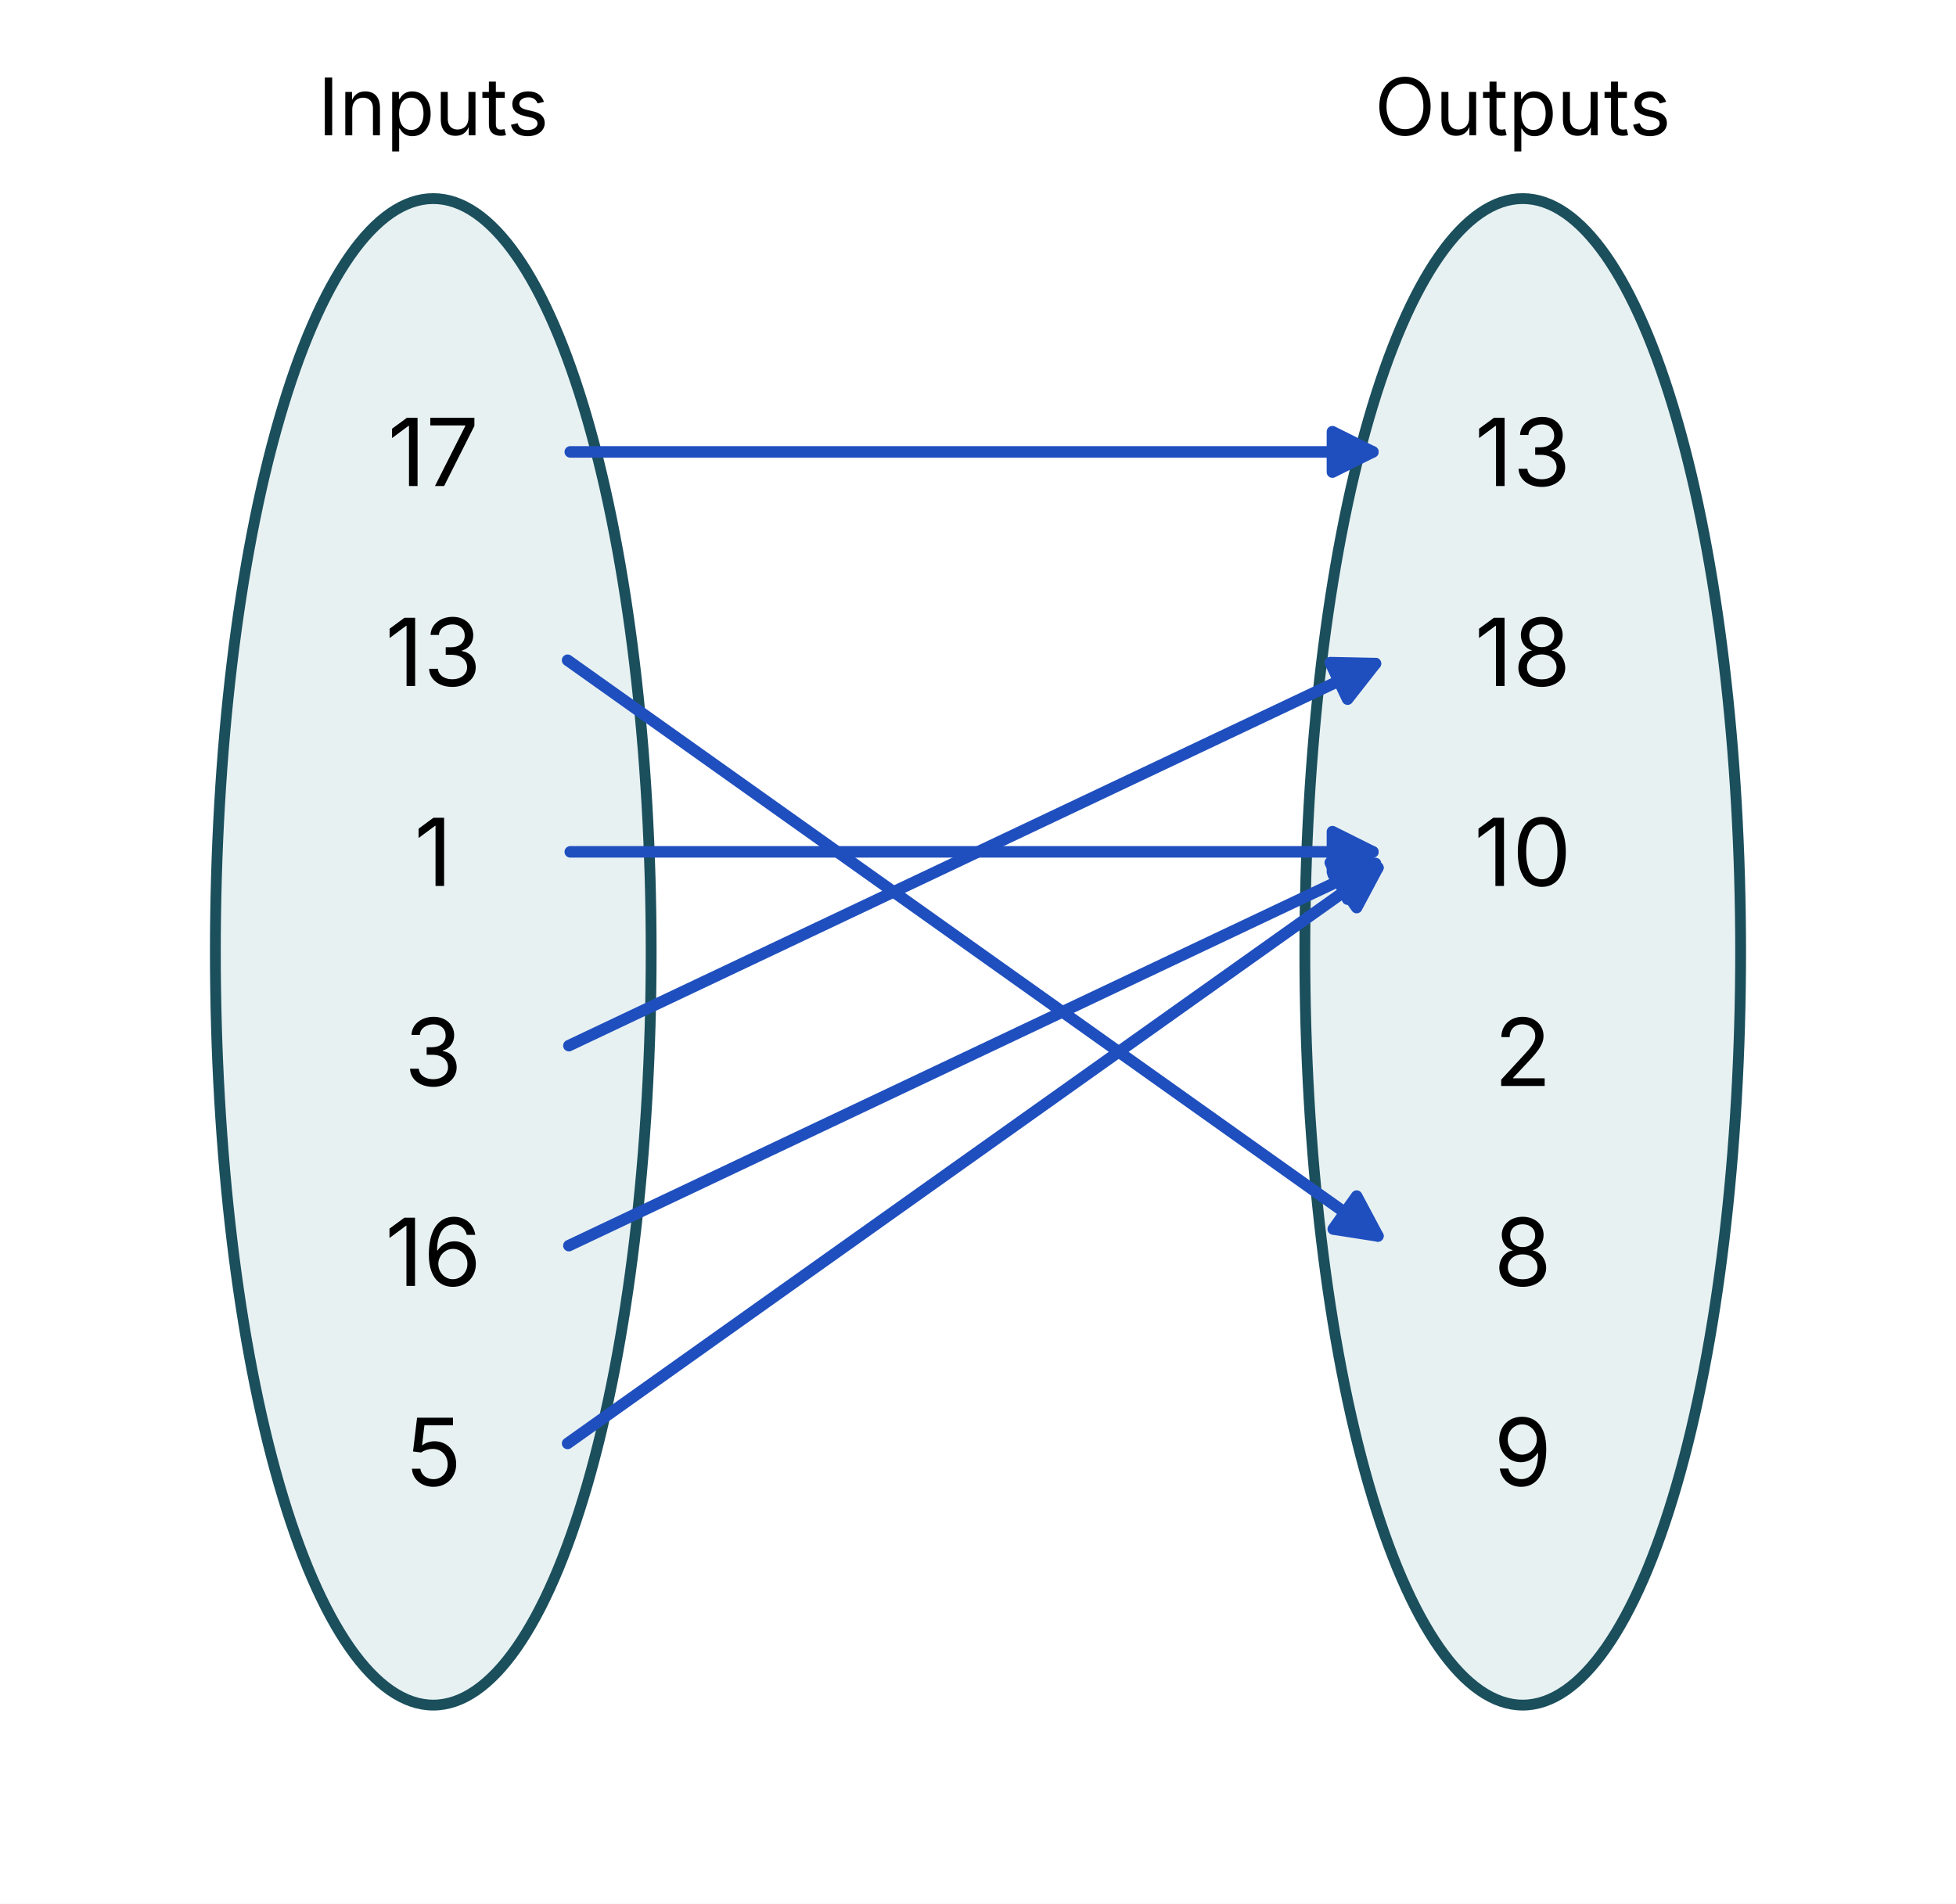
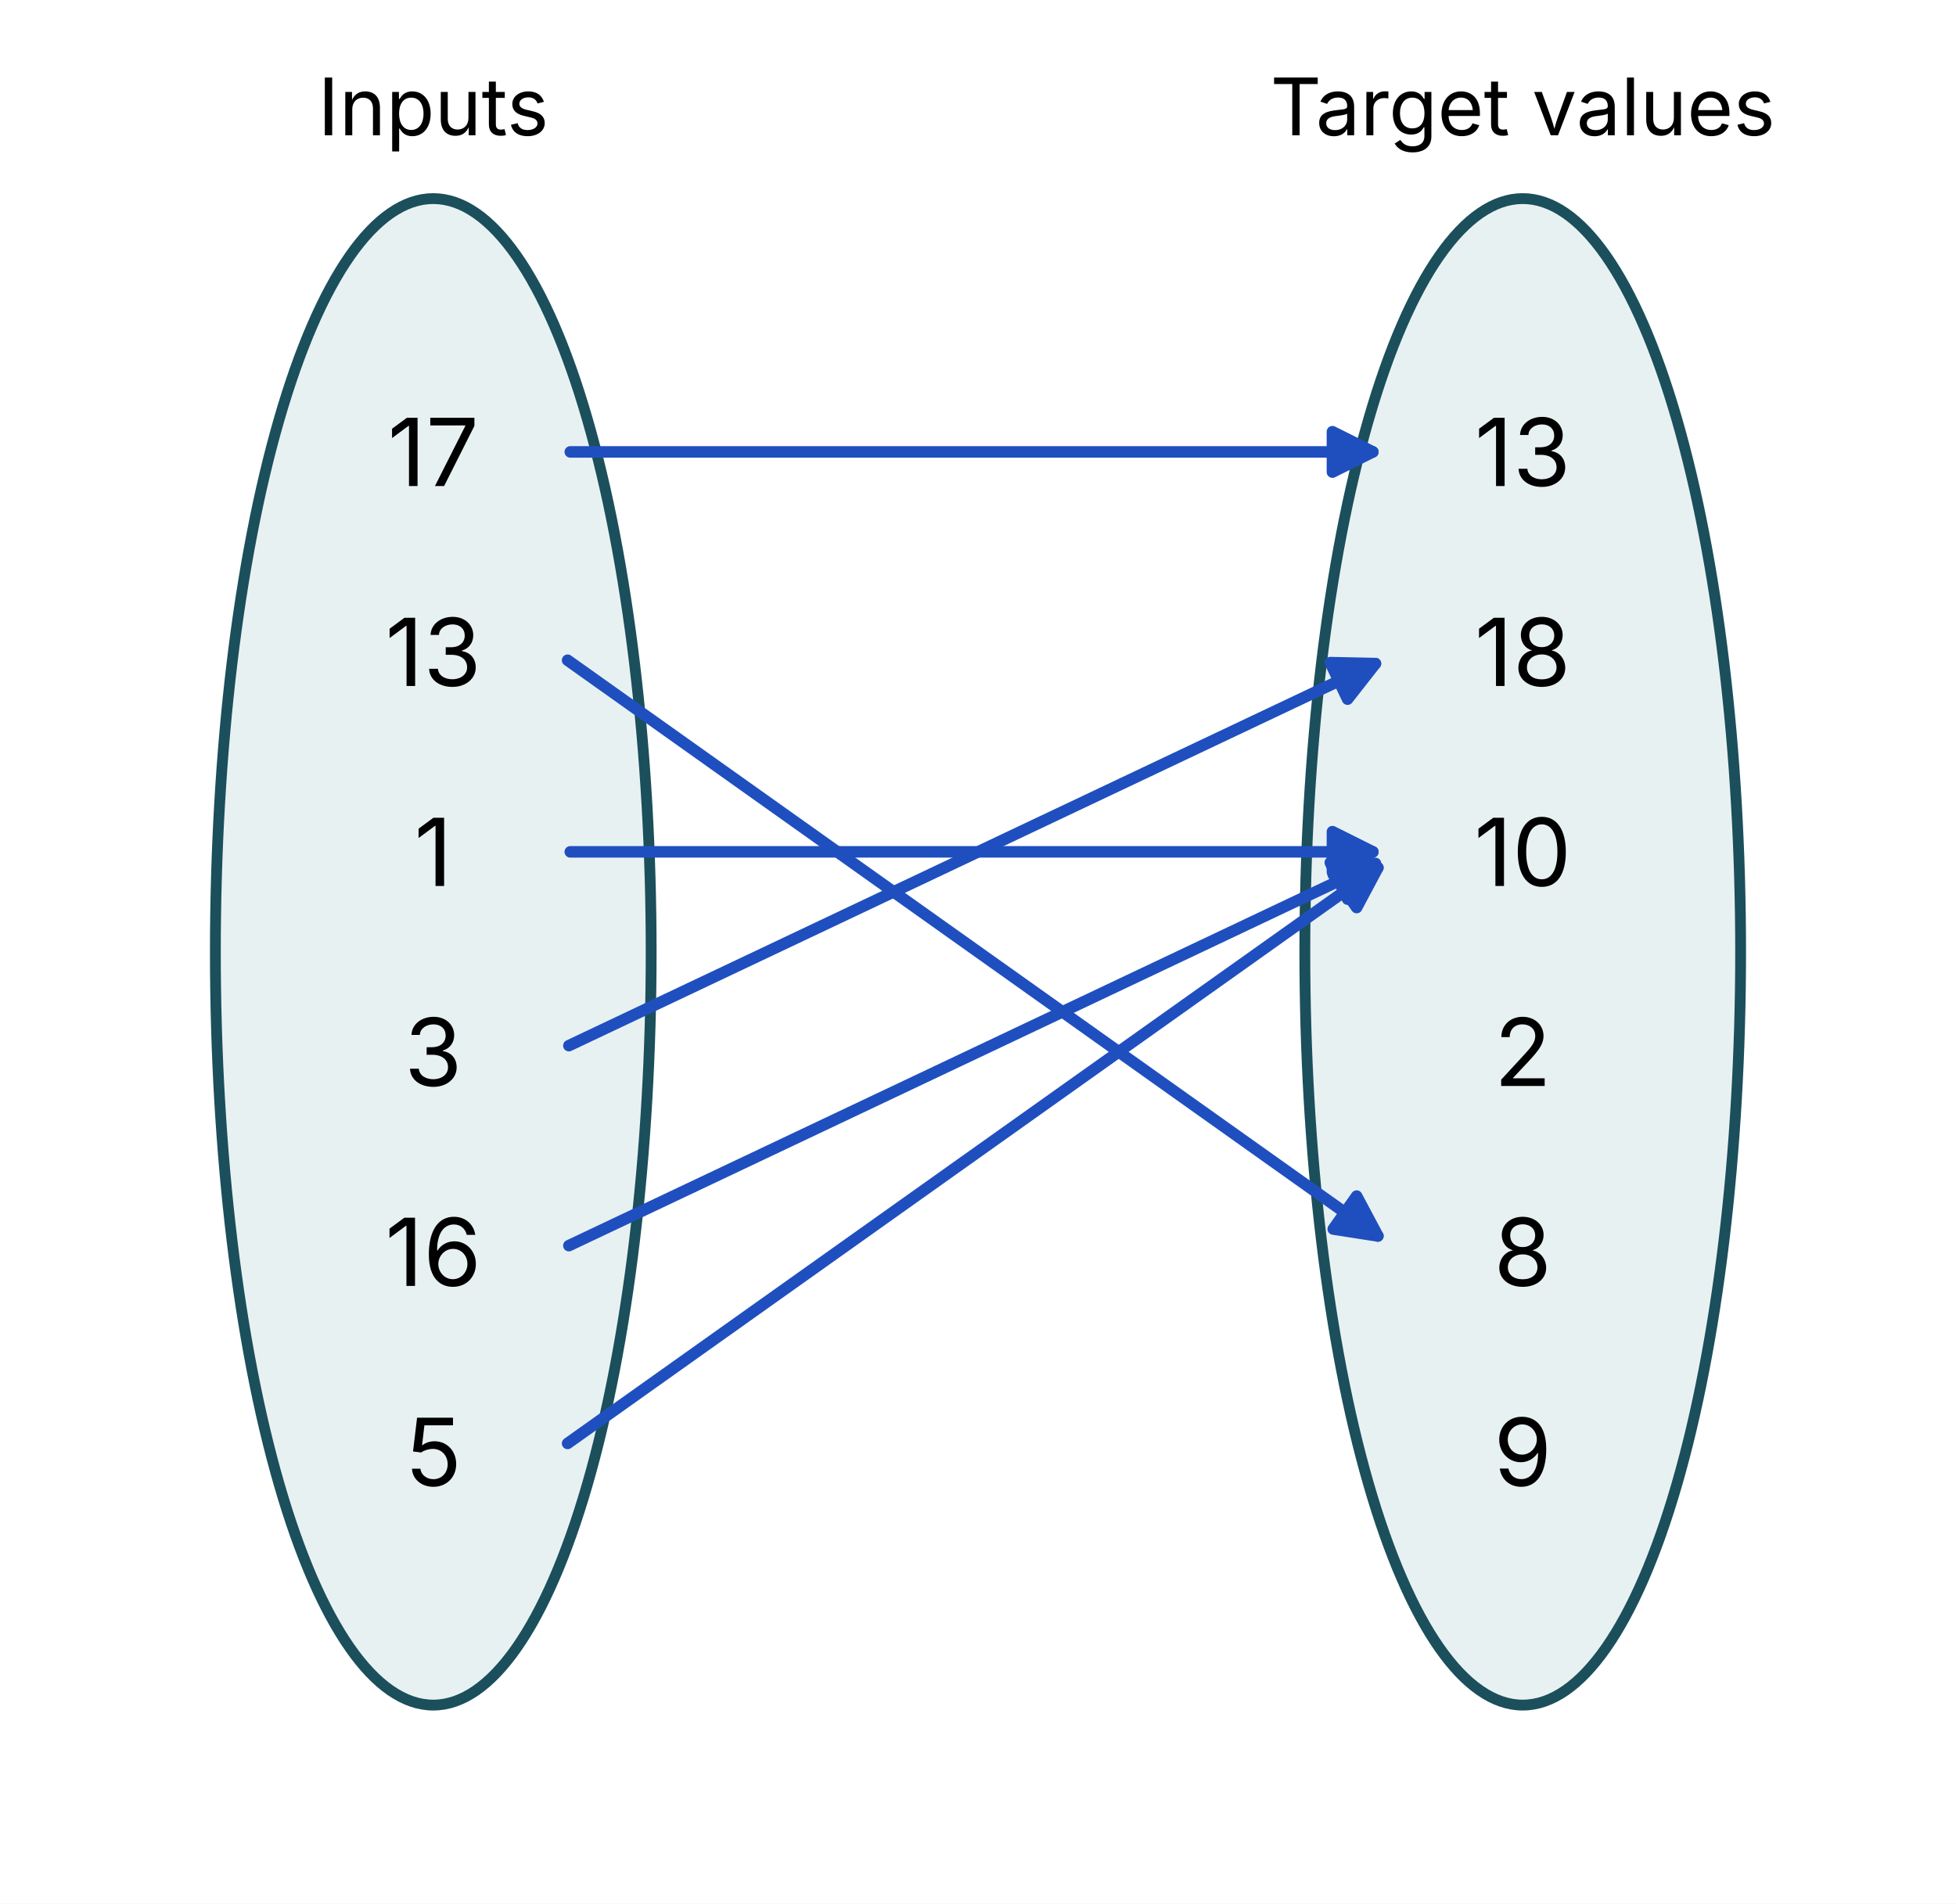
<svg xmlns="http://www.w3.org/2000/svg" xmlns:xlink="http://www.w3.org/1999/xlink" width="271.08pt" height="263.88pt" viewBox="0 0 271.08 263.88" version="1.1">
  <defs>
    <style type="text/css">*{stroke-linejoin: round; stroke-linecap: butt}</style>
  </defs>
  <g id="figure_1">
    <g id="patch_1">
      <path d="M 0 263.88  L 271.08 263.88  L 271.08 0  L 0 0  z " style="fill: #ffffff" />
    </g>
    <g id="axes_1">
      <g id="patch_2">
-         <path d="M 60.046 236.352  C 68.054 236.352 75.736 225.35 81.399 205.77  C 87.062 186.19 90.244 159.63 90.244 131.94  C 90.244 104.25 87.062 77.69 81.399 58.11  C 75.736 38.53 68.054 27.528 60.046 27.528  C 52.037 27.528 44.356 38.53 38.693 58.11  C 33.03 77.69 29.848 104.25 29.848 131.94  C 29.848 159.63 33.03 186.19 38.693 205.77  C 44.356 225.35 52.037 236.352 60.046 236.352  z " clip-path="url(#pd7b69f567b)" style="fill: #e8f1f2; stroke: #1b4f5c; stroke-width: 1.5; stroke-linejoin: miter" />
+         <path d="M 60.046 236.352  C 68.054 236.352 75.736 225.35 81.399 205.77  C 87.062 186.19 90.244 159.63 90.244 131.94  C 90.244 104.25 87.062 77.69 81.399 58.11  C 75.736 38.53 68.054 27.528 60.046 27.528  C 52.037 27.528 44.356 38.53 38.693 58.11  C 33.03 77.69 29.848 104.25 29.848 131.94  C 29.848 159.63 33.03 186.19 38.693 205.77  C 44.356 225.35 52.037 236.352 60.046 236.352  z " clip-path="url(#pf2bcb06f9c)" style="fill: #e8f1f2; stroke: #1b4f5c; stroke-width: 1.5; stroke-linejoin: miter" />
      </g>
      <g id="patch_3">
-         <path d="M 211.034 236.352  C 219.043 236.352 226.724 225.35 232.387 205.77  C 238.05 186.19 241.232 159.63 241.232 131.94  C 241.232 104.25 238.05 77.69 232.387 58.11  C 226.724 38.53 219.043 27.528 211.034 27.528  C 203.026 27.528 195.344 38.53 189.681 58.11  C 184.018 77.69 180.836 104.25 180.836 131.94  C 180.836 159.63 184.018 186.19 189.681 205.77  C 195.344 225.35 203.026 236.352 211.034 236.352  z " clip-path="url(#pd7b69f567b)" style="fill: #e8f1f2; stroke: #1b4f5c; stroke-width: 1.5; stroke-linejoin: miter" />
+         <path d="M 211.034 236.352  C 219.043 236.352 226.724 225.35 232.387 205.77  C 238.05 186.19 241.232 159.63 241.232 131.94  C 241.232 104.25 238.05 77.69 232.387 58.11  C 226.724 38.53 219.043 27.528 211.034 27.528  C 203.026 27.528 195.344 38.53 189.681 58.11  C 184.018 77.69 180.836 104.25 180.836 131.94  C 180.836 159.63 184.018 186.19 189.681 205.77  C 195.344 225.35 203.026 236.352 211.034 236.352  z " clip-path="url(#pf2bcb06f9c)" style="fill: #e8f1f2; stroke: #1b4f5c; stroke-width: 1.5; stroke-linejoin: miter" />
      </g>
      <g id="patch_4">
-         <path d="M 78.664 91.52  Q 135.541 131.941 190.959 171.325  " clip-path="url(#pd7b69f567b)" style="fill: none; stroke: #1f4fbf; stroke-width: 1.6; stroke-linecap: round" />
-         <path d="M 188.017 165.799  L 190.959 171.325  L 184.773 170.363  z " clip-path="url(#pd7b69f567b)" style="fill: #1f4fbf; stroke: #1f4fbf; stroke-width: 1.6; stroke-linecap: round" />
+         <path d="M 78.664 91.52  Q 135.541 131.941 190.959 171.325  " clip-path="url(#pf2bcb06f9c)" style="fill: none; stroke: #1f4fbf; stroke-width: 1.6; stroke-linecap: round" />
+         <path d="M 188.017 165.799  L 190.959 171.325  L 184.773 170.363  z " clip-path="url(#pf2bcb06f9c)" style="fill: #1f4fbf; stroke: #1f4fbf; stroke-width: 1.6; stroke-linecap: round" />
      </g>
      <g id="patch_5">
-         <path d="M 78.843 172.662  Q 135.54 145.8 190.621 119.704  " clip-path="url(#pd7b69f567b)" style="fill: none; stroke: #1f4fbf; stroke-width: 1.6; stroke-linecap: round" />
-         <path d="M 184.361 119.571  L 190.621 119.704  L 186.759 124.632  z " clip-path="url(#pd7b69f567b)" style="fill: #1f4fbf; stroke: #1f4fbf; stroke-width: 1.6; stroke-linecap: round" />
+         <path d="M 78.843 172.662  Q 135.54 145.8 190.621 119.704  " clip-path="url(#pf2bcb06f9c)" style="fill: none; stroke: #1f4fbf; stroke-width: 1.6; stroke-linecap: round" />
+         <path d="M 184.361 119.571  L 190.621 119.704  L 186.759 124.632  z " clip-path="url(#pf2bcb06f9c)" style="fill: #1f4fbf; stroke: #1f4fbf; stroke-width: 1.6; stroke-linecap: round" />
      </g>
      <g id="patch_6">
-         <path d="M 78.664 200.08  Q 135.541 159.659 190.959 120.275  " clip-path="url(#pd7b69f567b)" style="fill: none; stroke: #1f4fbf; stroke-width: 1.6; stroke-linecap: round" />
-         <path d="M 184.773 121.237  L 190.959 120.275  L 188.017 125.801  z " clip-path="url(#pd7b69f567b)" style="fill: #1f4fbf; stroke: #1f4fbf; stroke-width: 1.6; stroke-linecap: round" />
+         <path d="M 78.664 200.08  Q 135.541 159.659 190.959 120.275  " clip-path="url(#pf2bcb06f9c)" style="fill: none; stroke: #1f4fbf; stroke-width: 1.6; stroke-linecap: round" />
+         <path d="M 184.773 121.237  L 190.959 120.275  L 188.017 125.801  z " clip-path="url(#pf2bcb06f9c)" style="fill: #1f4fbf; stroke: #1f4fbf; stroke-width: 1.6; stroke-linecap: round" />
      </g>
      <g id="patch_7">
-         <path d="M 78.843 144.942  Q 135.54 118.08 190.621 91.984  " clip-path="url(#pd7b69f567b)" style="fill: none; stroke: #1f4fbf; stroke-width: 1.6; stroke-linecap: round" />
-         <path d="M 184.361 91.851  L 190.621 91.984  L 186.759 96.912  z " clip-path="url(#pd7b69f567b)" style="fill: #1f4fbf; stroke: #1f4fbf; stroke-width: 1.6; stroke-linecap: round" />
+         <path d="M 78.843 144.942  Q 135.54 118.08 190.621 91.984  " clip-path="url(#pf2bcb06f9c)" style="fill: none; stroke: #1f4fbf; stroke-width: 1.6; stroke-linecap: round" />
+         <path d="M 184.361 91.851  L 190.621 91.984  L 186.759 96.912  z " clip-path="url(#pf2bcb06f9c)" style="fill: #1f4fbf; stroke: #1f4fbf; stroke-width: 1.6; stroke-linecap: round" />
      </g>
      <g id="patch_8">
-         <path d="M 79.035 62.64  Q 135.543 62.64 190.262 62.64  " clip-path="url(#pd7b69f567b)" style="fill: none; stroke: #1f4fbf; stroke-width: 1.6; stroke-linecap: round" />
-         <path d="M 184.662 59.84  L 190.262 62.64  L 184.662 65.44  z " clip-path="url(#pd7b69f567b)" style="fill: #1f4fbf; stroke: #1f4fbf; stroke-width: 1.6; stroke-linecap: round" />
+         <path d="M 79.035 62.64  Q 135.543 62.64 190.262 62.64  " clip-path="url(#pf2bcb06f9c)" style="fill: none; stroke: #1f4fbf; stroke-width: 1.6; stroke-linecap: round" />
+         <path d="M 184.662 59.84  L 190.262 62.64  L 184.662 65.44  z " clip-path="url(#pf2bcb06f9c)" style="fill: #1f4fbf; stroke: #1f4fbf; stroke-width: 1.6; stroke-linecap: round" />
      </g>
      <g id="patch_9">
-         <path d="M 79.035 118.08  Q 135.543 118.08 190.262 118.08  " clip-path="url(#pd7b69f567b)" style="fill: none; stroke: #1f4fbf; stroke-width: 1.6; stroke-linecap: round" />
-         <path d="M 184.662 115.28  L 190.262 118.08  L 184.662 120.88  z " clip-path="url(#pd7b69f567b)" style="fill: #1f4fbf; stroke: #1f4fbf; stroke-width: 1.6; stroke-linecap: round" />
+         <path d="M 79.035 118.08  Q 135.543 118.08 190.262 118.08  " clip-path="url(#pf2bcb06f9c)" style="fill: none; stroke: #1f4fbf; stroke-width: 1.6; stroke-linecap: round" />
+         <path d="M 184.662 115.28  L 190.262 118.08  L 184.662 120.88  z " clip-path="url(#pf2bcb06f9c)" style="fill: #1f4fbf; stroke: #1f4fbf; stroke-width: 1.6; stroke-linecap: round" />
      </g>
      <g id="text_1">
        <g transform="translate(53.72362 67.369) scale(0.13 -0.13)">
          <defs>
            <path id="Inter-Regular-540" d="M 2041 4656  L 1313 4656  L 300 3909  L 300 3272  L 1425 4106  L 1456 4106  L 1456 0  L 2041 0  L 2041 4656  z " transform="scale(0.015625)" />
            <path id="Inter-Regular-548" d="M 625 0  L 1250 0  L 3316 4103  L 3316 4656  L 306 4656  L 306 4134  L 2694 4134  L 2694 4097  L 625 0  z " transform="scale(0.015625)" />
          </defs>
          <use xlink:href="#Inter-Regular-540" />
          <use xlink:href="#Inter-Regular-548" transform="translate(40.67188 0)" />
        </g>
      </g>
      <g id="text_2">
        <g transform="translate(53.38744 95.089) scale(0.13 -0.13)">
          <defs>
            <path id="Inter-Regular-543" d="M 1984 -63  C 2897 -63 3572 503 3572 1266  C 3572 1853 3225 2284 2631 2381  L 2631 2419  C 3106 2559 3403 2944 3403 3469  C 3403 4131 2872 4719 2003 4719  C 1184 4719 516 4216 491 3484  L 1063 3484  C 1081 3938 1516 4203 1991 4203  C 2497 4203 2822 3900 2822 3438  C 2822 2956 2447 2644 1903 2644  L 1525 2644  L 1525 2128  L 1903 2128  C 2594 2128 2984 1775 2984 1272  C 2984 788 2559 459 1975 459  C 1444 459 1025 731 991 1175  L 391 1175  C 422 438 1072 -63 1984 -63  z " transform="scale(0.015625)" />
          </defs>
          <use xlink:href="#Inter-Regular-540" />
          <use xlink:href="#Inter-Regular-543" transform="translate(40.67188 0)" />
        </g>
      </g>
      <g id="text_3">
        <g transform="translate(57.40221 122.809) scale(0.13 -0.13)">
          <use xlink:href="#Inter-Regular-540" />
        </g>
      </g>
      <g id="text_4">
        <g transform="translate(56.03112 150.529) scale(0.13 -0.13)">
          <use xlink:href="#Inter-Regular-543" />
        </g>
      </g>
      <g id="text_5">
        <g transform="translate(53.3712 178.249) scale(0.13 -0.13)">
          <defs>
            <path id="Inter-Regular-547" d="M 2019 -63  C 2969 -63 3588 634 3588 1503  C 3588 2403 2925 3044 2128 3044  C 1644 3044 1231 2813 981 2425  L 944 2425  C 944 3544 1375 4194 2091 4194  C 2575 4194 2866 3888 2969 3484  L 3550 3484  C 3438 4216 2872 4719 2091 4719  C 1034 4719 381 3788 381 2150  C 381 434 1241 -63 2019 -63  z M 2019 459  C 1447 459 1028 947 1028 1497  C 1028 2041 1469 2528 2034 2528  C 2597 2528 3013 2072 3013 1503  C 3013 922 2578 459 2019 459  z " transform="scale(0.015625)" />
          </defs>
          <use xlink:href="#Inter-Regular-540" />
          <use xlink:href="#Inter-Regular-547" transform="translate(40.67188 0)" />
        </g>
      </g>
      <g id="text_6">
        <g transform="translate(56.09408 205.969) scale(0.13 -0.13)">
          <defs>
            <path id="Inter-Regular-545" d="M 1956 -63  C 2853 -63 3509 594 3509 1488  C 3509 2388 2881 3047 2028 3047  C 1706 3047 1397 2934 1206 2775  L 1181 2775  L 1341 4134  L 3291 4134  L 3291 4656  L 841 4656  L 566 2350  L 1122 2281  C 1306 2422 1631 2525 1919 2525  C 2503 2525 2928 2078 2928 1478  C 2928 888 2519 459 1956 459  C 1488 459 1106 759 1069 1175  L 494 1175  C 525 463 1138 -63 1956 -63  z " transform="scale(0.015625)" />
          </defs>
          <use xlink:href="#Inter-Regular-545" />
        </g>
      </g>
      <g id="text_7">
        <g transform="translate(204.3757 67.369) scale(0.13 -0.13)">
          <use xlink:href="#Inter-Regular-540" />
          <use xlink:href="#Inter-Regular-543" transform="translate(40.67188 0)" />
        </g>
      </g>
      <g id="text_8">
        <g transform="translate(204.3696 95.089) scale(0.13 -0.13)">
          <defs>
            <path id="Inter-Regular-549" d="M 1978 -63  C 2916 -63 3578 478 3578 1238  C 3578 1825 3175 2325 2669 2419  L 2669 2444  C 3109 2559 3403 2988 3403 3481  C 3403 4191 2794 4719 1978 4719  C 1150 4719 550 4191 550 3481  C 550 2988 838 2559 1291 2444  L 1291 2419  C 769 2325 381 1825 381 1238  C 381 478 1031 -63 1978 -63  z M 1978 453  C 1350 453 966 775 966 1269  C 966 1784 1391 2153 1978 2153  C 2553 2153 2984 1784 2984 1269  C 2984 775 2594 453 1978 453  z M 1978 2650  C 1475 2650 1125 2966 1125 3438  C 1125 3903 1463 4206 1978 4206  C 2484 4206 2828 3903 2828 3438  C 2828 2966 2469 2650 1978 2650  z " transform="scale(0.015625)" />
          </defs>
          <use xlink:href="#Inter-Regular-540" />
          <use xlink:href="#Inter-Regular-549" transform="translate(40.67188 0)" />
        </g>
      </g>
      <g id="text_9">
        <g transform="translate(204.2894 122.809) scale(0.13 -0.13)">
          <defs>
            <path id="Inter-Regular-53f" d="M 2019 -63  C 3059 -63 3656 809 3656 2325  C 3656 3834 3050 4719 2019 4719  C 988 4719 381 3834 381 2325  C 381 806 981 -63 2019 -63  z M 2019 456  C 1338 456 953 1144 953 2325  C 953 3509 1338 4203 2019 4203  C 2700 4203 3084 3513 3084 2325  C 3084 1144 2700 456 2019 456  z " transform="scale(0.015625)" />
          </defs>
          <use xlink:href="#Inter-Regular-540" />
          <use xlink:href="#Inter-Regular-53f" transform="translate(40.67188 0)" />
        </g>
      </g>
      <g id="text_10">
        <g transform="translate(207.0701 150.529) scale(0.13 -0.13)">
          <defs>
            <path id="Inter-Regular-541" d="M 481 0  L 3447 0  L 3447 522  L 1300 522  L 1300 559  L 2319 1644  C 3141 2519 3369 2916 3369 3419  C 3369 4147 2778 4719 1947 4719  C 1119 4719 494 4159 494 3334  L 1063 3334  C 1063 3859 1400 4203 1931 4203  C 2428 4203 2806 3900 2806 3413  C 2806 2984 2544 2666 2028 2106  L 481 428  L 481 0  z " transform="scale(0.015625)" />
          </defs>
          <use xlink:href="#Inter-Regular-541" />
        </g>
      </g>
      <g id="text_11">
        <g transform="translate(207.0133 178.249) scale(0.13 -0.13)">
          <use xlink:href="#Inter-Regular-549" />
        </g>
      </g>
      <g id="text_12">
        <g transform="translate(207.0031 205.969) scale(0.13 -0.13)">
          <defs>
            <path id="Inter-Regular-54a" d="M 1884 -63  C 2938 -63 3588 866 3588 2513  C 3588 4225 2728 4706 1963 4719  C 1006 4734 381 4025 381 3156  C 381 2259 1044 1616 1847 1616  C 2334 1616 2744 1856 2994 2238  L 3031 2238  C 3031 1109 2594 463 1884 463  C 1394 463 1103 772 1006 1184  L 419 1184  C 528 441 1094 -63 1884 -63  z M 1934 2134  C 1372 2134 963 2588 963 3159  C 963 3734 1391 4197 1953 4197  C 2525 4197 2947 3706 2947 3172  C 2947 2625 2500 2134 1934 2134  z " transform="scale(0.015625)" />
          </defs>
          <use xlink:href="#Inter-Regular-54a" />
        </g>
      </g>
      <g id="text_13">
        <g transform="translate(44.05033 18.75) scale(0.11 -0.11)">
          <defs>
            <path id="Inter-Regular-c5" d="M 1156 4656  L 563 4656  L 563 0  L 1156 0  L 1156 4656  z " transform="scale(0.015625)" />
            <path id="Inter-Regular-307" d="M 1056 2094  C 1056 2691 1434 3031 1938 3031  C 2425 3031 2725 2709 2725 2172  L 2725 0  L 3288 0  L 3288 2219  C 3288 3103 2813 3538 2106 3538  C 1638 3538 1263 3341 1038 2847  L 1034 3494  L 494 3494  L 494 0  L 1056 0  L 1056 2094  z " transform="scale(0.015625)" />
            <path id="Inter-Regular-34d" d="M 494 -1306  L 1056 -1306  L 1056 541  L 1100 541  C 1216 347 1450 -75 2116 -75  C 2988 -75 3594 625 3594 1738  C 3594 2844 2984 3538 2113 3538  C 1431 3538 1216 3119 1100 2934  L 1038 2934  L 1038 3494  L 494 3494  L 494 -1306  z M 2031 428  C 1397 428 1050 966 1050 1744  C 1050 2516 1388 3034 2031 3034  C 2694 3034 3022 2469 3022 1744  C 3022 1009 2684 428 2031 428  z " transform="scale(0.015625)" />
            <path id="Inter-Regular-395" d="M 1678 -44  C 2138 -44 2519 144 2747 653  L 2747 0  L 3291 0  L 3291 3494  L 2725 3494  L 2725 1400  C 2725 803 2347 463 1847 463  C 1359 463 1056 784 1056 1322  L 1056 3494  L 494 3494  L 494 1275  C 494 391 972 -44 1678 -44  z " transform="scale(0.015625)" />
            <path id="Inter-Regular-37b" d="M 1869 3494  L 1150 3494  L 1150 4325  L 588 4325  L 588 3494  L 63 3494  L 63 3013  L 588 3013  L 588 863  C 588 291 944 -44 1547 -44  C 1691 -44 1850 -22 1966 19  L 1850 494  C 1756 475 1634 456 1563 456  C 1266 456 1150 594 1150 906  L 1150 3013  L 1869 3013  L 1869 3494  z " transform="scale(0.015625)" />
            <path id="Inter-Regular-369" d="M 1681 -75  C 2500 -75 3059 372 3059 984  C 3059 1463 2763 1778 2128 1928  L 1600 2053  C 1191 2150 1013 2294 1013 2553  C 1013 2844 1325 3059 1741 3059  C 2191 3059 2388 2816 2484 2566  L 2994 2697  C 2834 3188 2456 3538 1738 3538  C 994 3538 444 3119 444 2519  C 444 2028 747 1716 1381 1566  L 1963 1428  C 2306 1347 2475 1188 2475 947  C 2475 659 2163 419 1675 419  C 1256 419 972 591 872 975  L 338 847  C 463 244 963 -75 1681 -75  z " transform="scale(0.015625)" />
          </defs>
          <use xlink:href="#Inter-Regular-c5" />
          <use xlink:href="#Inter-Regular-307" transform="translate(26.85938 0)" />
          <use xlink:href="#Inter-Regular-34d" transform="translate(85.9375 0)" />
          <use xlink:href="#Inter-Regular-395" transform="translate(147.1719 0)" />
          <use xlink:href="#Inter-Regular-37b" transform="translate(206.2969 0)" />
          <use xlink:href="#Inter-Regular-369" transform="translate(238.0469 0)" />
        </g>
      </g>
      <g id="text_14">
-         <g transform="translate(190.5079 18.75) scale(0.11 -0.11)">
+         <g transform="translate(176.0472 18.75) scale(0.11 -0.11)">
          <defs>
-             <path id="Inter-Regular-142" d="M 2450 -63  C 3644 -63 4513 850 4513 2325  C 4513 3803 3644 4719 2450 4719  C 1256 4719 381 3803 381 2325  C 381 850 1256 -63 2450 -63  z M 2450 488  C 1613 488 959 1138 959 2325  C 959 3519 1613 4169 2450 4169  C 3281 4169 3934 3522 3934 2325  C 3934 1134 3281 488 2450 488  z " transform="scale(0.015625)" />
+             <path id="Inter-Regular-19c" d="M 306 4131  L 1772 4131  L 1772 0  L 2366 0  L 2366 4131  L 3825 4131  L 3825 4656  L 306 4656  L 306 4131  z " transform="scale(0.015625)" />
+             <path id="Inter-Regular-1fc" d="M 1472 -81  C 2063 -81 2391 228 2509 475  L 2547 475  L 2547 0  L 3100 0  L 3100 2303  C 3100 3394 2259 3538 1791 3538  C 1250 3538 650 3344 381 2709  L 922 2531  C 1031 2775 1303 3044 1806 3044  C 2291 3044 2538 2794 2538 2359  L 2538 2341  C 2538 2081 2263 2100 1641 2022  C 994 1941 281 1794 281 994  C 281 306 809 -81 1472 -81  z M 1569 416  C 1150 416 847 603 847 966  C 847 1363 1206 1494 1616 1547  C 1831 1575 2444 1638 2538 1747  L 2538 1263  C 2538 834 2191 416 1569 416  z " transform="scale(0.015625)" />
+             <path id="Inter-Regular-356" d="M 494 0  L 1056 0  L 1056 2188  C 1056 2659 1425 3000 1928 3000  C 2078 3000 2231 2975 2266 2969  L 2266 3534  C 2200 3538 2063 3544 1981 3544  C 1566 3544 1203 3309 1075 2956  L 1038 2956  L 1038 3494  L 494 3494  L 494 0  z " transform="scale(0.015625)" />
+             <path id="Inter-Regular-293" d="M 1909 -1381  C 2759 -1381 3431 -994 3431 -91  L 3431 3494  L 2884 3494  L 2884 2934  L 2831 2934  C 2713 3122 2488 3538 1813 3538  C 941 3538 325 2844 325 1763  C 325 666 963 56 1800 56  C 2475 56 2697 441 2816 641  L 2869 641  L 2869 -59  C 2869 -634 2466 -891 1909 -891  C 1294 -891 1075 -578 928 -375  L 472 -669  C 688 -1053 1134 -1381 1909 -1381  z M 1894 556  C 1238 556 897 1056 897 1775  C 897 2472 1228 3034 1894 3034  C 2538 3034 2875 2516 2875 1775  C 2875 1013 2528 556 1894 556  z " transform="scale(0.015625)" />
+             <path id="Inter-Regular-267" d="M 1963 -75  C 2678 -75 3200 284 3363 813  L 2819 963  C 2688 606 2378 425 1966 425  C 1347 425 922 825 894 1556  L 3419 1556  L 3419 1791  C 3419 3081 2638 3538 1897 3538  C 944 3538 325 2791 325 1719  C 325 644 950 -75 1963 -75  z M 897 2031  C 931 2566 1297 3038 1897 3038  C 2472 3038 2794 2625 2847 2031  L 897 2031  z " transform="scale(0.015625)" />
+             <path id="Inter-Regular-6eb" transform="scale(0.015625)" />
+             <path id="Inter-Regular-3d6" d="M 1503 0  L 2094 0  L 3428 3494  L 2813 3494  L 2069 1422  C 1959 1119 1878 813 1800 522  C 1719 813 1638 1119 1528 1422  L 784 3494  L 169 3494  L 1503 0  z " transform="scale(0.015625)" />
+             <path id="Inter-Regular-2e2" d="M 1056 4656  L 494 4656  L 494 0  L 1056 0  L 1056 4656  z " transform="scale(0.015625)" />
          </defs>
-           <use xlink:href="#Inter-Regular-142" />
-           <use xlink:href="#Inter-Regular-395" transform="translate(76.46875 0)" />
-           <use xlink:href="#Inter-Regular-37b" transform="translate(135.5938 0)" />
-           <use xlink:href="#Inter-Regular-34d" transform="translate(168.3125 0)" />
-           <use xlink:href="#Inter-Regular-395" transform="translate(229.5469 0)" />
-           <use xlink:href="#Inter-Regular-37b" transform="translate(288.6719 0)" />
-           <use xlink:href="#Inter-Regular-369" transform="translate(320.4219 0)" />
+           <use xlink:href="#Inter-Regular-19c" />
+           <use xlink:href="#Inter-Regular-1fc" transform="translate(57.21875 0)" />
+           <use xlink:href="#Inter-Regular-356" transform="translate(113.375 0)" />
+           <use xlink:href="#Inter-Regular-293" transform="translate(149.3594 0)" />
+           <use xlink:href="#Inter-Regular-267" transform="translate(210.6875 0)" />
+           <use xlink:href="#Inter-Regular-37b" transform="translate(268.9844 0)" />
+           <use xlink:href="#Inter-Regular-6eb" transform="translate(301.7031 0)" />
+           <use xlink:href="#Inter-Regular-3d6" transform="translate(329.8281 0)" />
+           <use xlink:href="#Inter-Regular-1fc" transform="translate(385.5469 0)" />
+           <use xlink:href="#Inter-Regular-2e2" transform="translate(441.7031 0)" />
+           <use xlink:href="#Inter-Regular-395" transform="translate(465.9219 0)" />
+           <use xlink:href="#Inter-Regular-267" transform="translate(525.0469 0)" />
+           <use xlink:href="#Inter-Regular-369" transform="translate(583.3438 0)" />
        </g>
      </g>
    </g>
  </g>
  <defs>
-     <clipPath id="pd7b69f567b">
+     <clipPath id="pf2bcb06f9c">
      <rect x="7.2" y="7.2" width="256.68" height="249.48" />
    </clipPath>
  </defs>
</svg>
